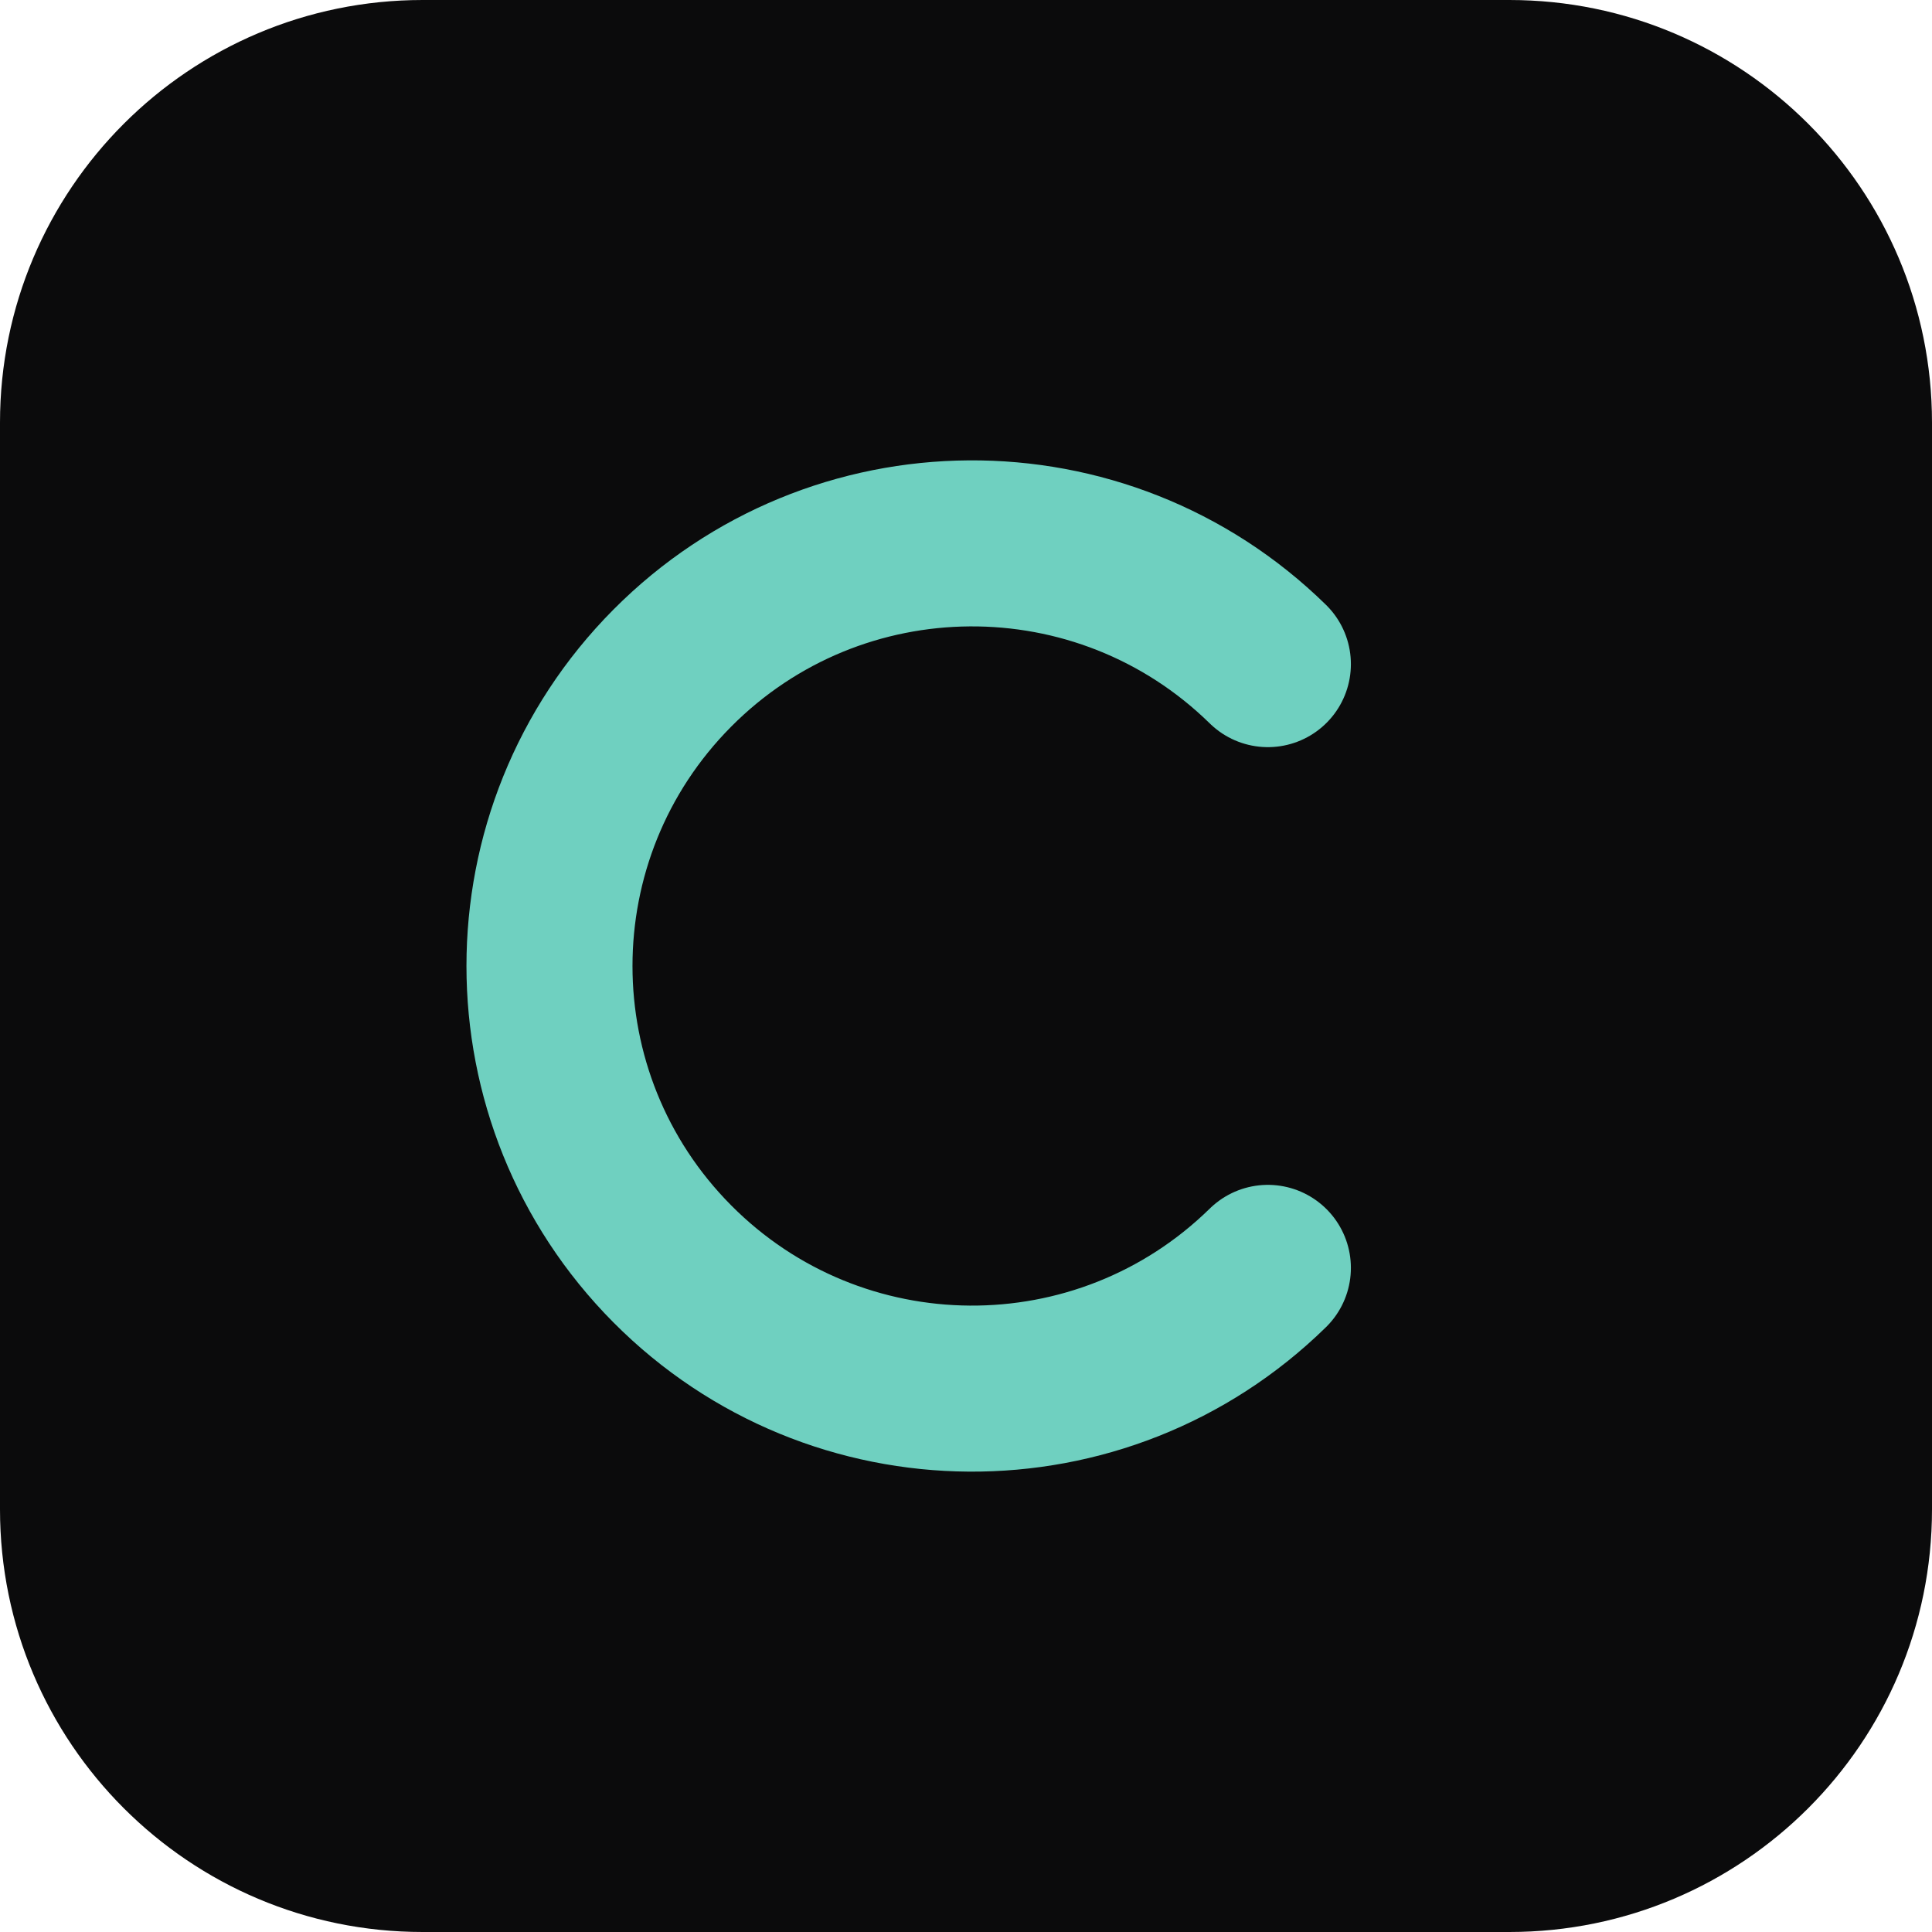
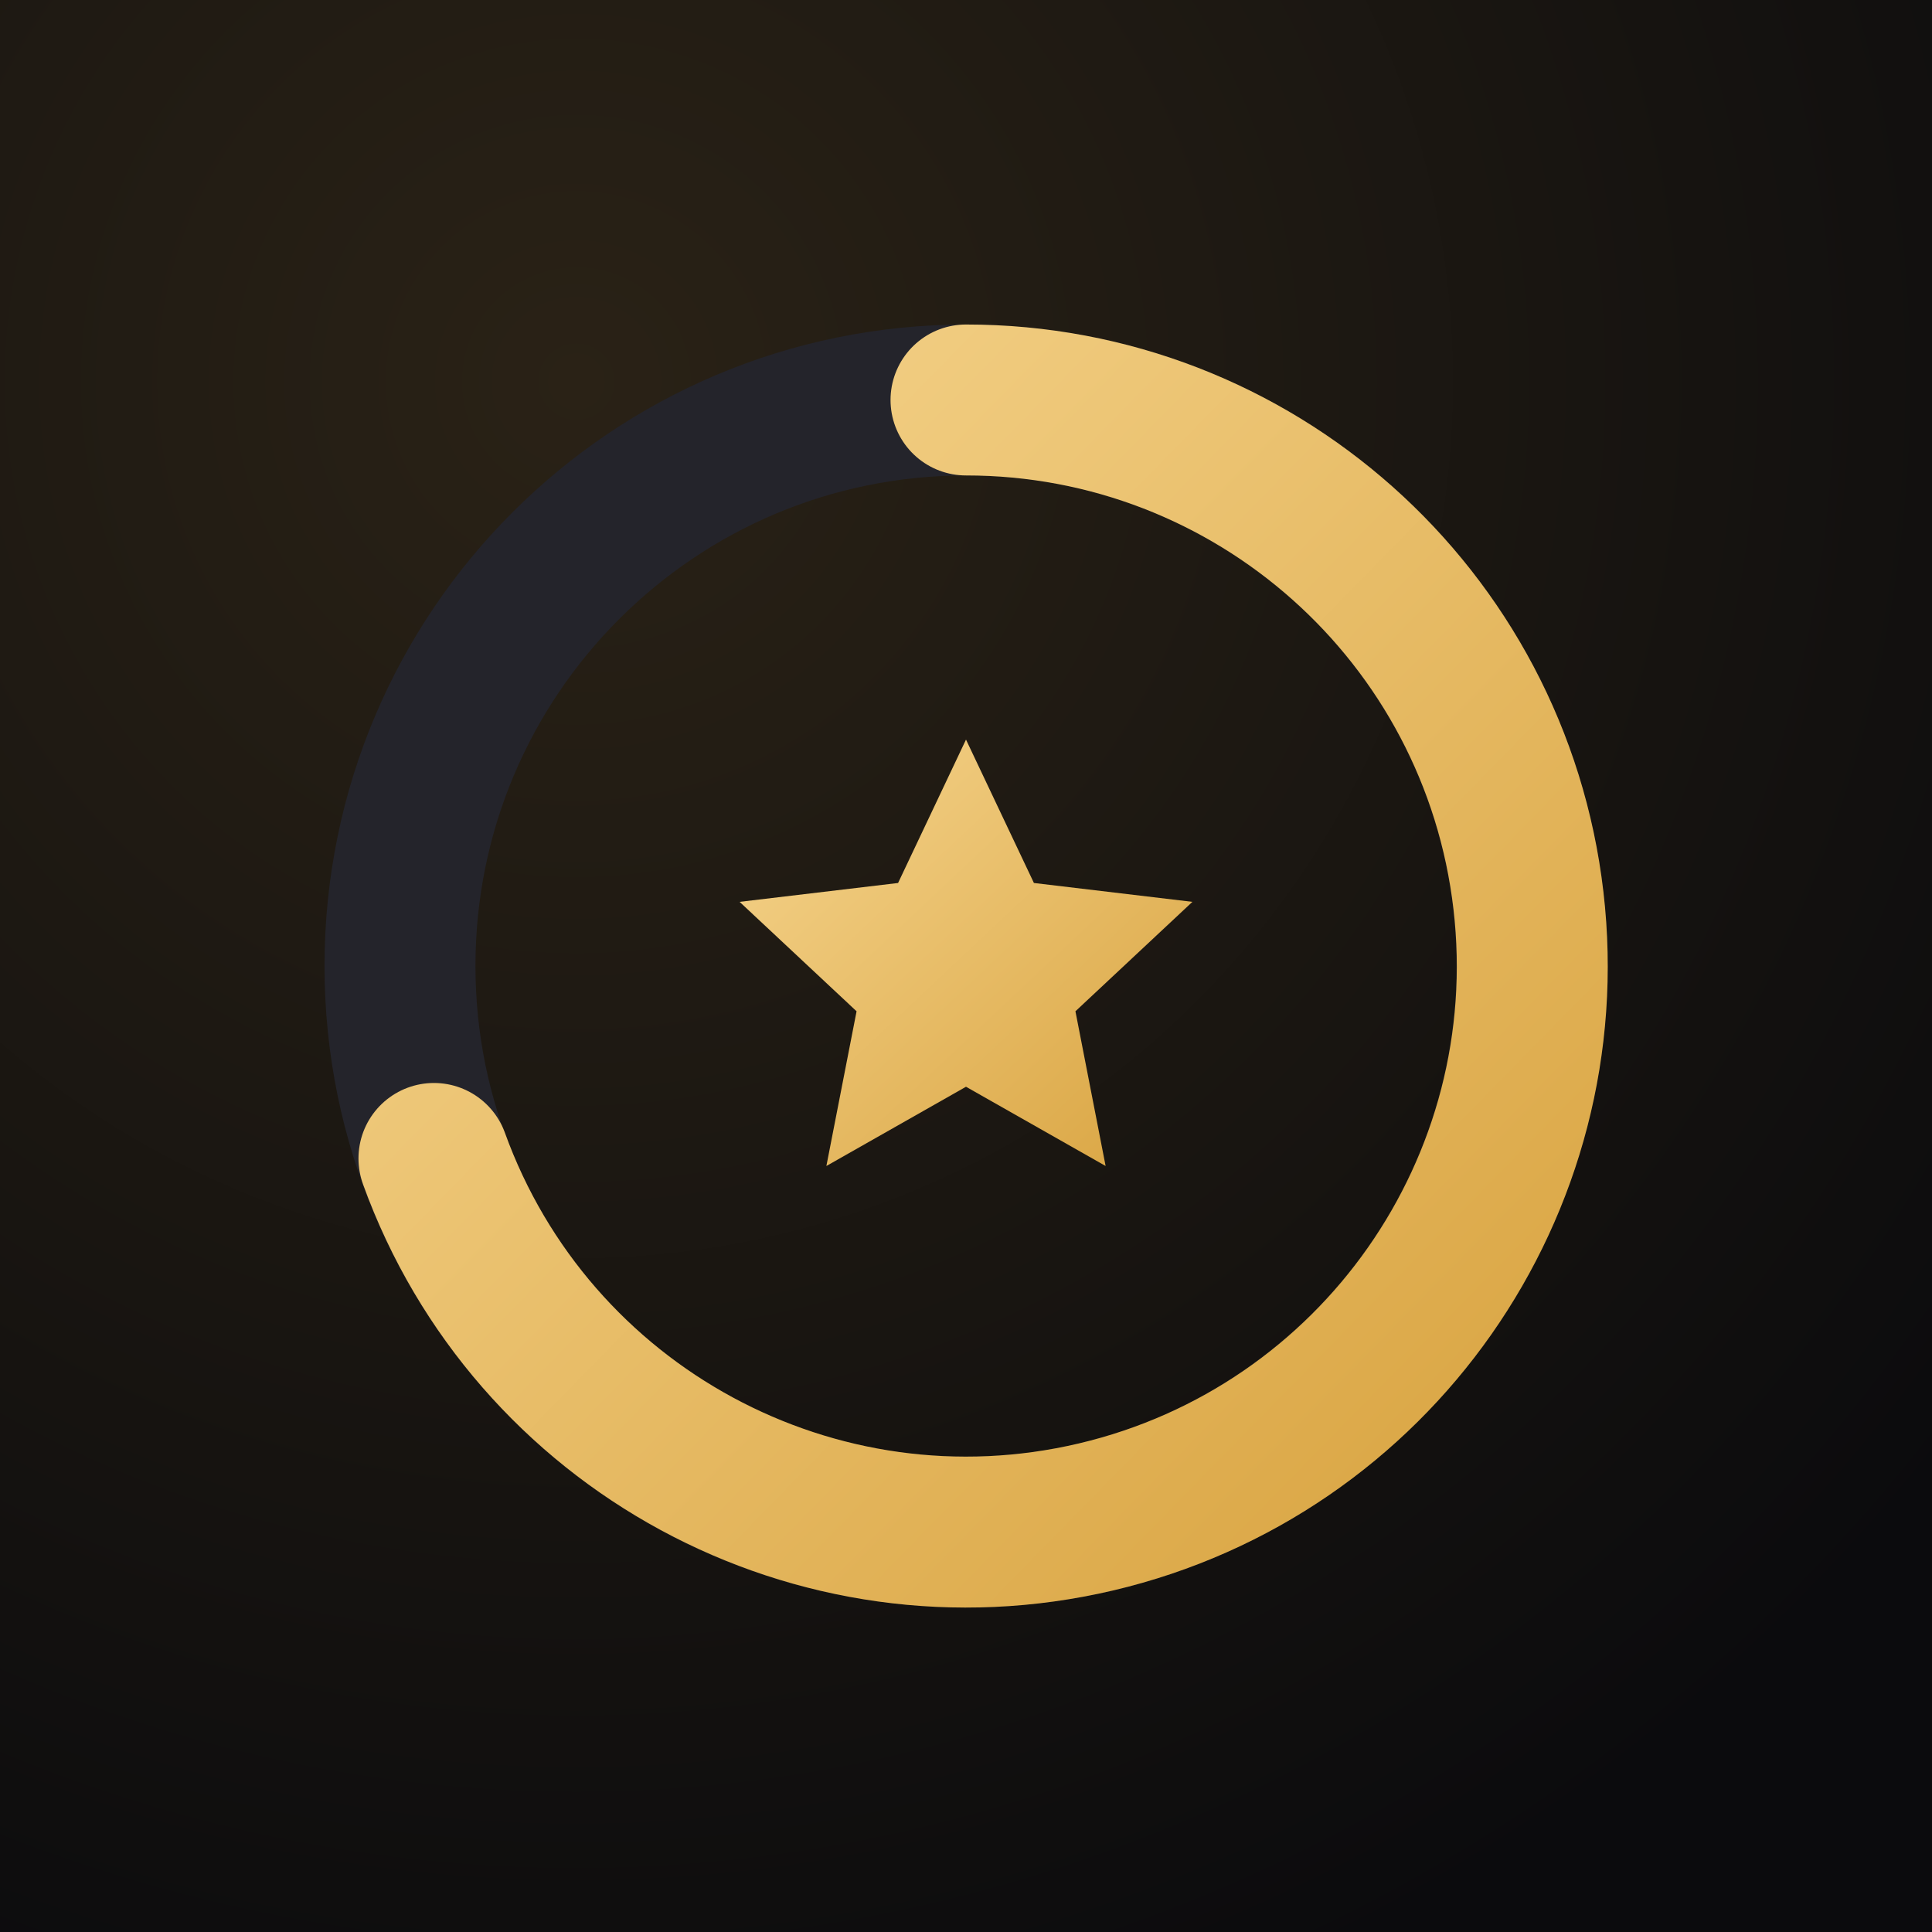
<svg xmlns="http://www.w3.org/2000/svg" viewBox="0 0 512 512">
-   <rect width="512" height="512" rx="112" fill="#0b0b0c" />
-   <path d="M336 176a112 112 0 1 0 0 160" fill="none" stroke="#6fd0c0" stroke-width="44" stroke-linecap="round" />
+   <defs>
+     <linearGradient id="g" x1="0" y1="0" x2="1" y2="1">
+       <stop offset="0" stop-color="#f6d58e" />
+       <stop offset="1" stop-color="#d9a441" />
+     </linearGradient>
+     <radialGradient id="glow" cx="0.3" cy="0.2" r="0.9">
+       <stop offset="0" stop-color="#2a2216" />
+       <stop offset="1" stop-color="#0b0b0d" />
+     </radialGradient>
+   </defs>
+   <rect width="512" height="512" fill="url(#glow)" />
+   <circle cx="256" cy="256" r="150" fill="none" stroke="#24242b" stroke-width="40" />
+   <path d="M256 106 A150 150 0 1 1 115 307" fill="none" stroke="url(#g)" stroke-width="40" stroke-linecap="round" />
+   <path d="M256 196 l18 38 42 5 -31 29 8 41 -37 -21 -37 21 8 -41 -31 -29 42 -5z" fill="url(#g)" />
</svg>
